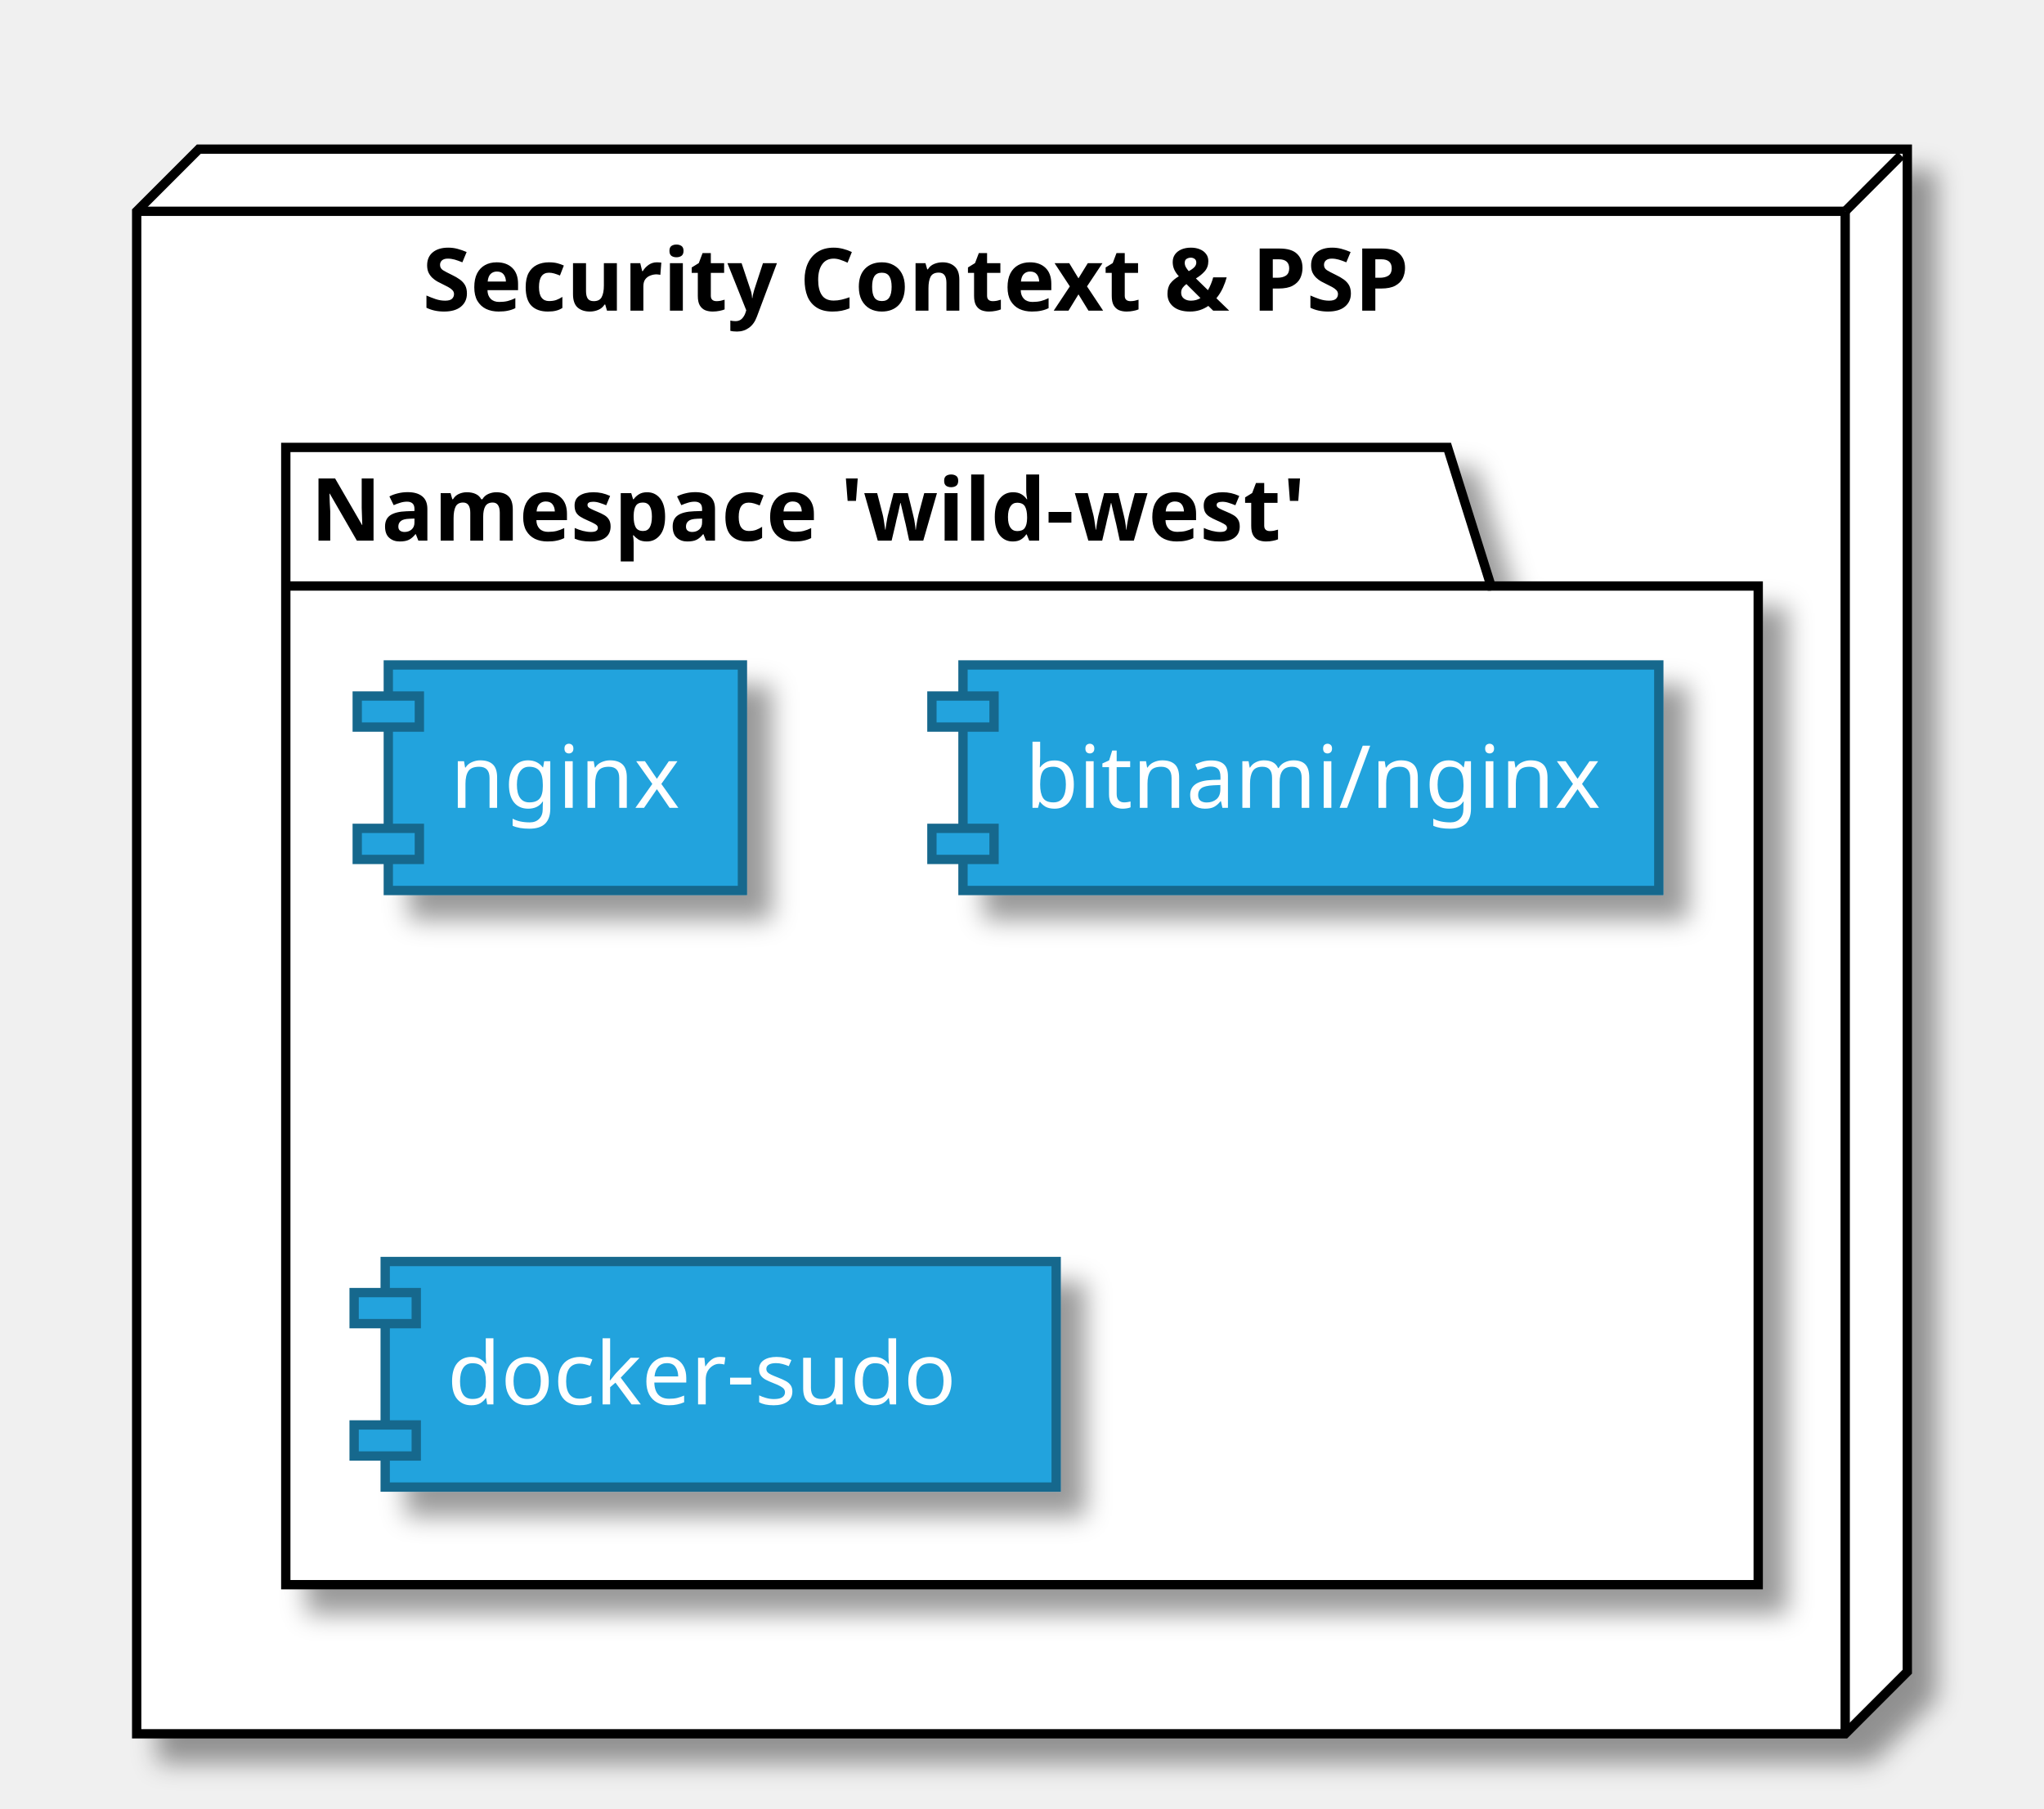
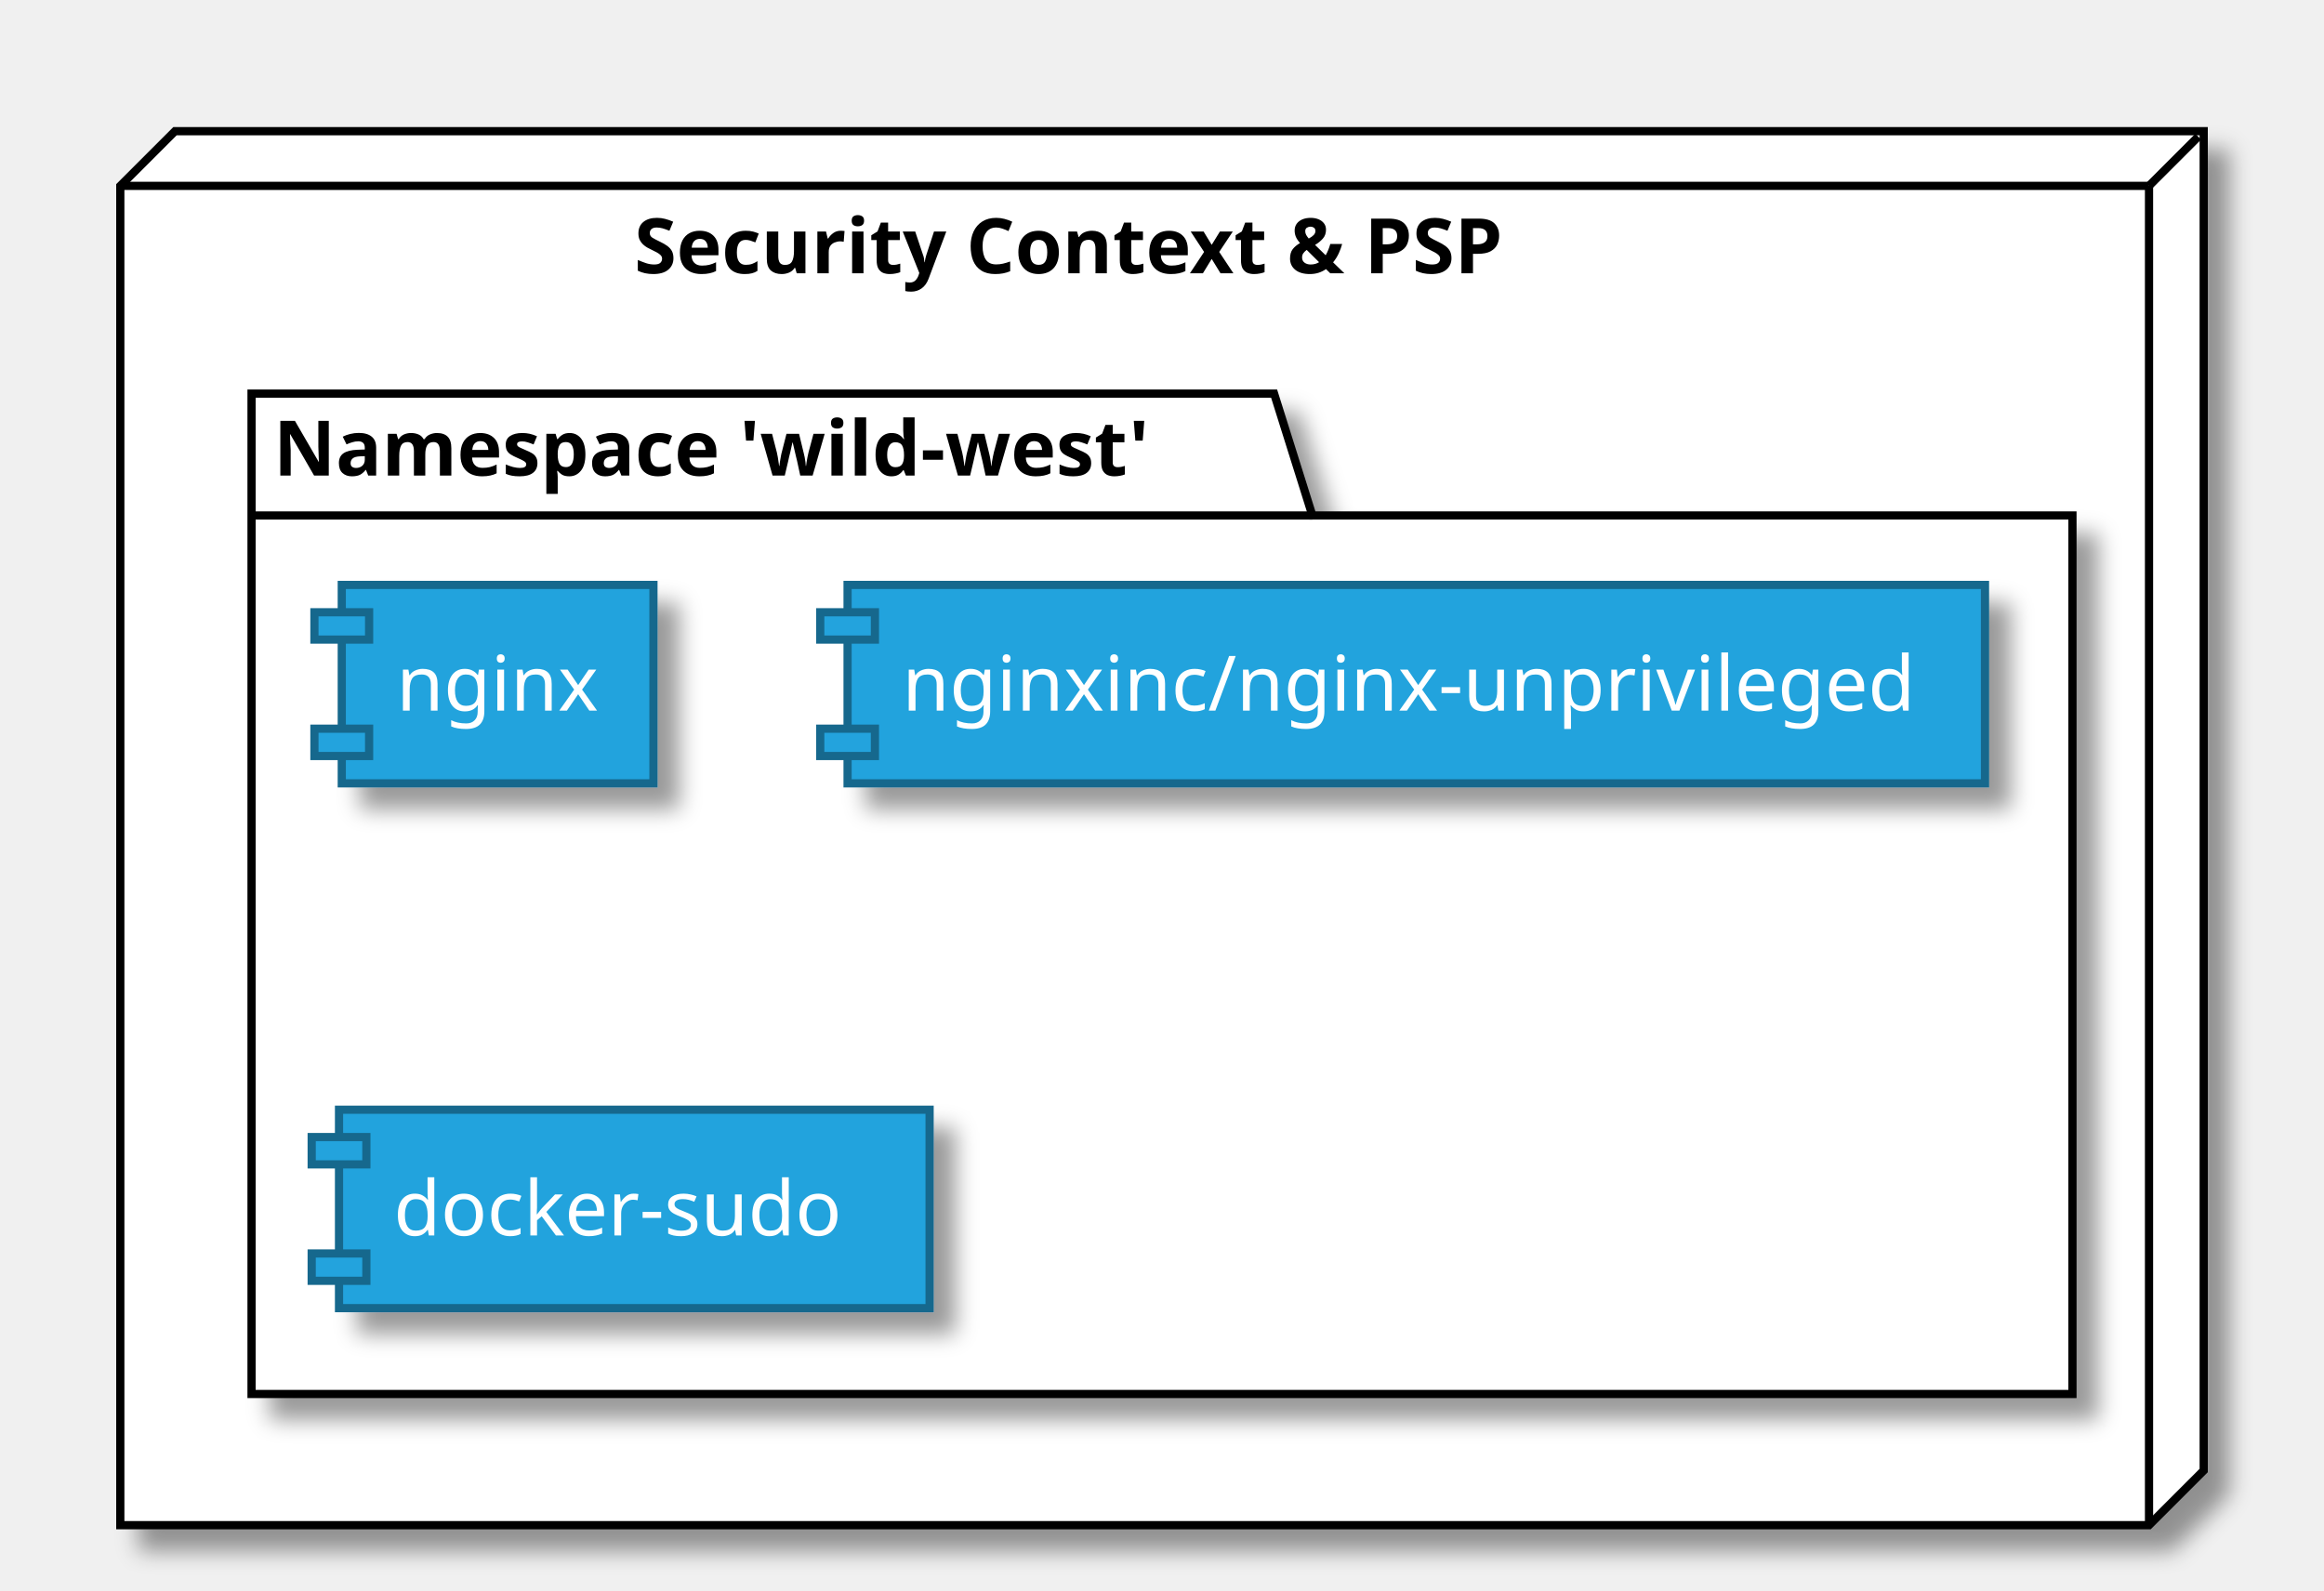
- <svg xmlns="http://www.w3.org/2000/svg" contentScriptType="application/ecmascript" contentStyleType="text/css" height="291px" preserveAspectRatio="none" style="width:329px;height:291px;" version="1.1" viewBox="0 0 329 291" width="329px" zoomAndPan="magnify">
+ <svg xmlns="http://www.w3.org/2000/svg" contentScriptType="application/ecmascript" contentStyleType="text/css" height="291px" preserveAspectRatio="none" style="width:425px;height:291px;" version="1.1" viewBox="0 0 425 291" width="425px" zoomAndPan="magnify">
  <defs>
-     <filter height="300%" id="f18r9lk8ghzlv6" width="300%" x="-1" y="-1">
+     <filter height="300%" id="fnm2z0auujx05" width="300%" x="-1" y="-1">
      <feGaussianBlur result="blurOut" stdDeviation="2.0" />
      <feColorMatrix in="blurOut" result="blurOut2" type="matrix" values="0 0 0 0 0 0 0 0 0 0 0 0 0 0 0 0 0 0 .4 0" />
      <feOffset dx="4.0" dy="4.0" in="blurOut2" result="blurOut3" />
      <feBlend in="SourceGraphic" in2="blurOut3" mode="normal" />
    </filter>
  </defs>
  <g>
-     <polygon fill="#FFFFFF" filter="url(#f18r9lk8ghzlv6)" points="22,34,32,24,307,24,307,269,297,279,22,279,22,34" style="stroke: #000000; stroke-width: 1.5;" />
-     <line style="stroke: #000000; stroke-width: 1.5;" x1="297" x2="306" y1="34" y2="25" />
-     <line style="stroke: #000000; stroke-width: 1.5;" x1="22" x2="297" y1="34" y2="34" />
-     <line style="stroke: #000000; stroke-width: 1.5;" x1="297" x2="297" y1="34" y2="279" />
-     <text fill="#000000" font-family="sans-serif" font-size="14" font-weight="bold" lengthAdjust="spacingAndGlyphs" textLength="185" x="68" y="49.995">Security Context &amp; PSP</text>
-     <polygon fill="#FFFFFF" filter="url(#f18r9lk8ghzlv6)" points="46,72,233,72,240,94.297,283,94.297,283,255,46,255,46,72" style="stroke: #000000; stroke-width: 1.5;" />
+     <polygon fill="#FFFFFF" filter="url(#fnm2z0auujx05)" points="22,34,32,24,403,24,403,269,393,279,22,279,22,34" style="stroke: #000000; stroke-width: 1.5;" />
+     <line style="stroke: #000000; stroke-width: 1.5;" x1="393" x2="402" y1="34" y2="25" />
+     <line style="stroke: #000000; stroke-width: 1.5;" x1="22" x2="393" y1="34" y2="34" />
+     <line style="stroke: #000000; stroke-width: 1.5;" x1="393" x2="393" y1="34" y2="279" />
+     <text fill="#000000" font-family="sans-serif" font-size="14" font-weight="bold" lengthAdjust="spacingAndGlyphs" textLength="185" x="116" y="49.995">Security Context &amp; PSP</text>
+     <polygon fill="#FFFFFF" filter="url(#fnm2z0auujx05)" points="46,72,233,72,240,94.297,379,94.297,379,255,46,255,46,72" style="stroke: #000000; stroke-width: 1.5;" />
    <line style="stroke: #000000; stroke-width: 1.5;" x1="46" x2="240" y1="94.297" y2="94.297" />
    <text fill="#000000" font-family="sans-serif" font-size="14" font-weight="bold" lengthAdjust="spacingAndGlyphs" textLength="181" x="50" y="86.995">Namespace 'wild-west'</text>
-     <rect fill="#23A3DD" filter="url(#f18r9lk8ghzlv6)" height="36.297" style="stroke: #16688D; stroke-width: 1.5;" width="57" x="62.5" y="107" />
+     <rect fill="#23A3DD" filter="url(#fnm2z0auujx05)" height="36.297" style="stroke: #16688D; stroke-width: 1.5;" width="57" x="62.5" y="107" />
    <rect fill="#23A3DD" height="5" style="stroke: #16688D; stroke-width: 1.5;" width="10" x="57.5" y="112" />
    <rect fill="#23A3DD" height="5" style="stroke: #16688D; stroke-width: 1.5;" width="10" x="57.5" y="133.297" />
    <text fill="#FFFFFF" font-family="sans-serif" font-size="14" lengthAdjust="spacingAndGlyphs" textLength="37" x="72.5" y="129.995">nginx</text>
-     <rect fill="#23A3DD" filter="url(#f18r9lk8ghzlv6)" height="36.297" style="stroke: #16688D; stroke-width: 1.5;" width="112" x="155" y="107" />
+     <rect fill="#23A3DD" filter="url(#fnm2z0auujx05)" height="36.297" style="stroke: #16688D; stroke-width: 1.5;" width="208" x="155" y="107" />
    <rect fill="#23A3DD" height="5" style="stroke: #16688D; stroke-width: 1.5;" width="10" x="150" y="112" />
    <rect fill="#23A3DD" height="5" style="stroke: #16688D; stroke-width: 1.5;" width="10" x="150" y="133.297" />
-     <text fill="#FFFFFF" font-family="sans-serif" font-size="14" lengthAdjust="spacingAndGlyphs" textLength="92" x="165" y="129.995">bitnami/nginx</text>
-     <rect fill="#23A3DD" filter="url(#f18r9lk8ghzlv6)" height="36.297" style="stroke: #16688D; stroke-width: 1.5;" width="108" x="62" y="203" />
+     <text fill="#FFFFFF" font-family="sans-serif" font-size="14" lengthAdjust="spacingAndGlyphs" textLength="188" x="165" y="129.995">nginxinc/nginx-unprivileged</text>
+     <rect fill="#23A3DD" filter="url(#fnm2z0auujx05)" height="36.297" style="stroke: #16688D; stroke-width: 1.5;" width="108" x="62" y="203" />
    <rect fill="#23A3DD" height="5" style="stroke: #16688D; stroke-width: 1.5;" width="10" x="57" y="208" />
    <rect fill="#23A3DD" height="5" style="stroke: #16688D; stroke-width: 1.5;" width="10" x="57" y="229.297" />
    <text fill="#FFFFFF" font-family="sans-serif" font-size="14" lengthAdjust="spacingAndGlyphs" textLength="88" x="72" y="225.995">docker-sudo</text>
  </g>
</svg>
